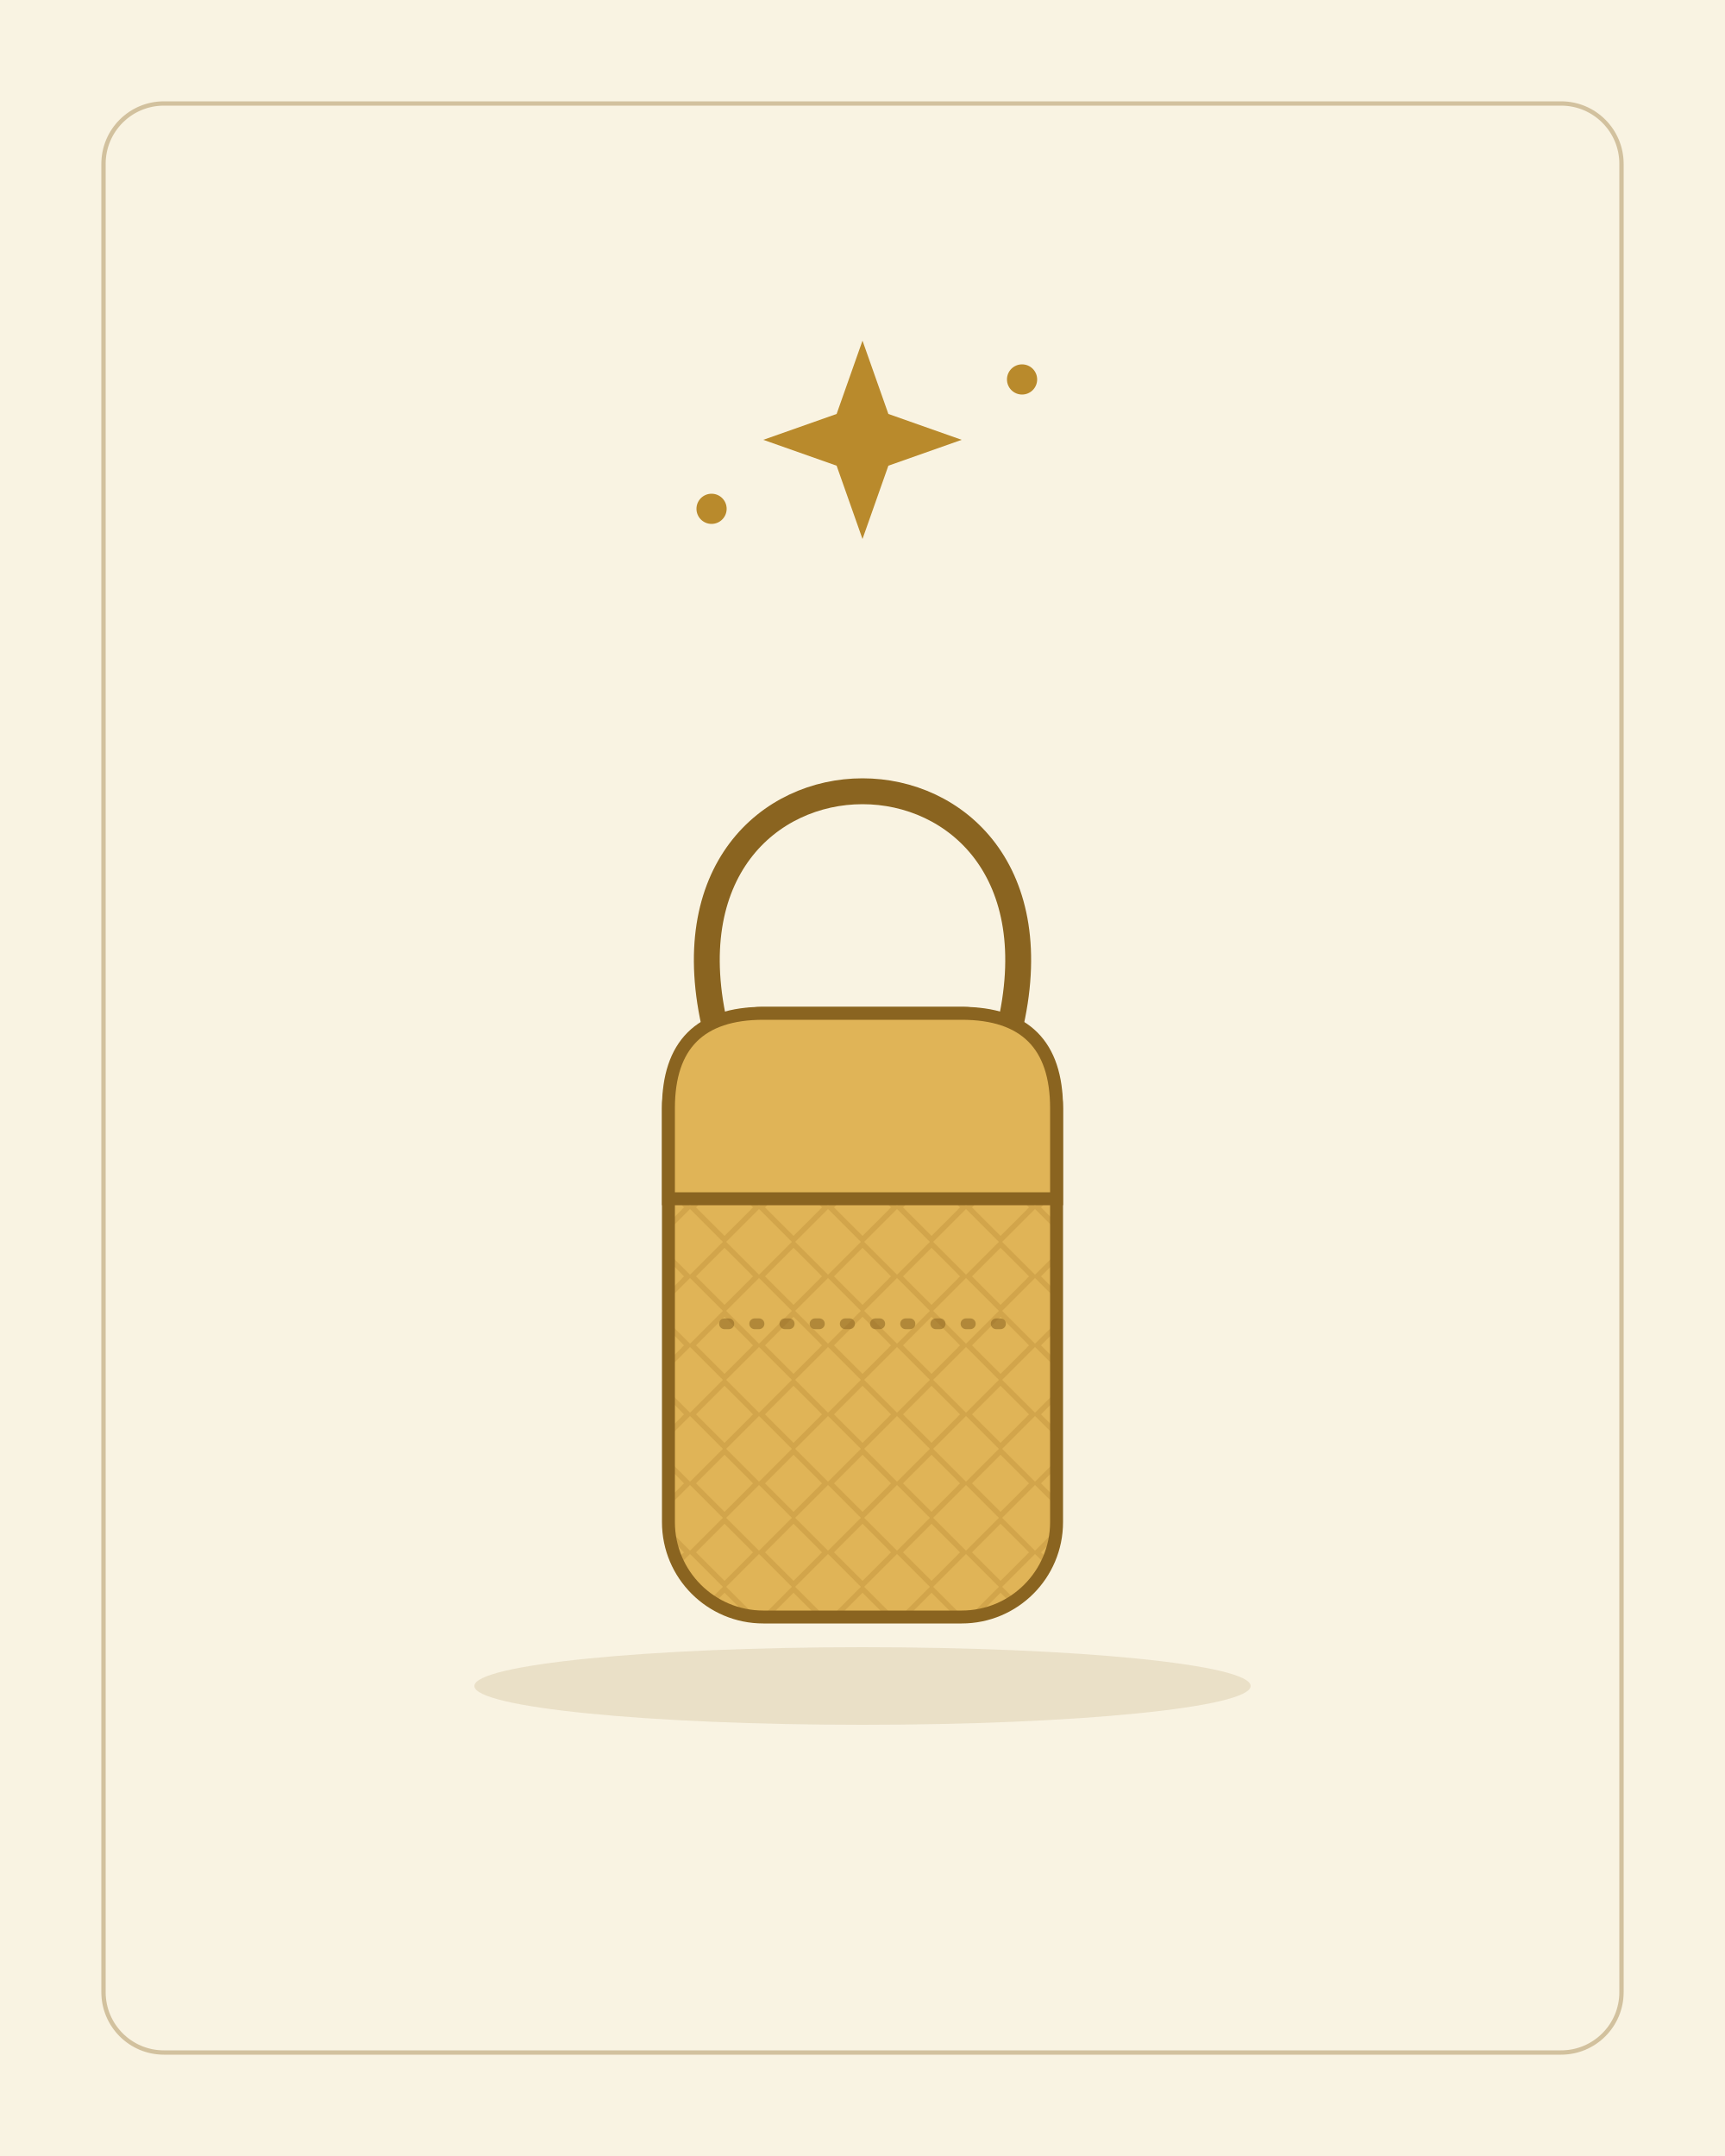
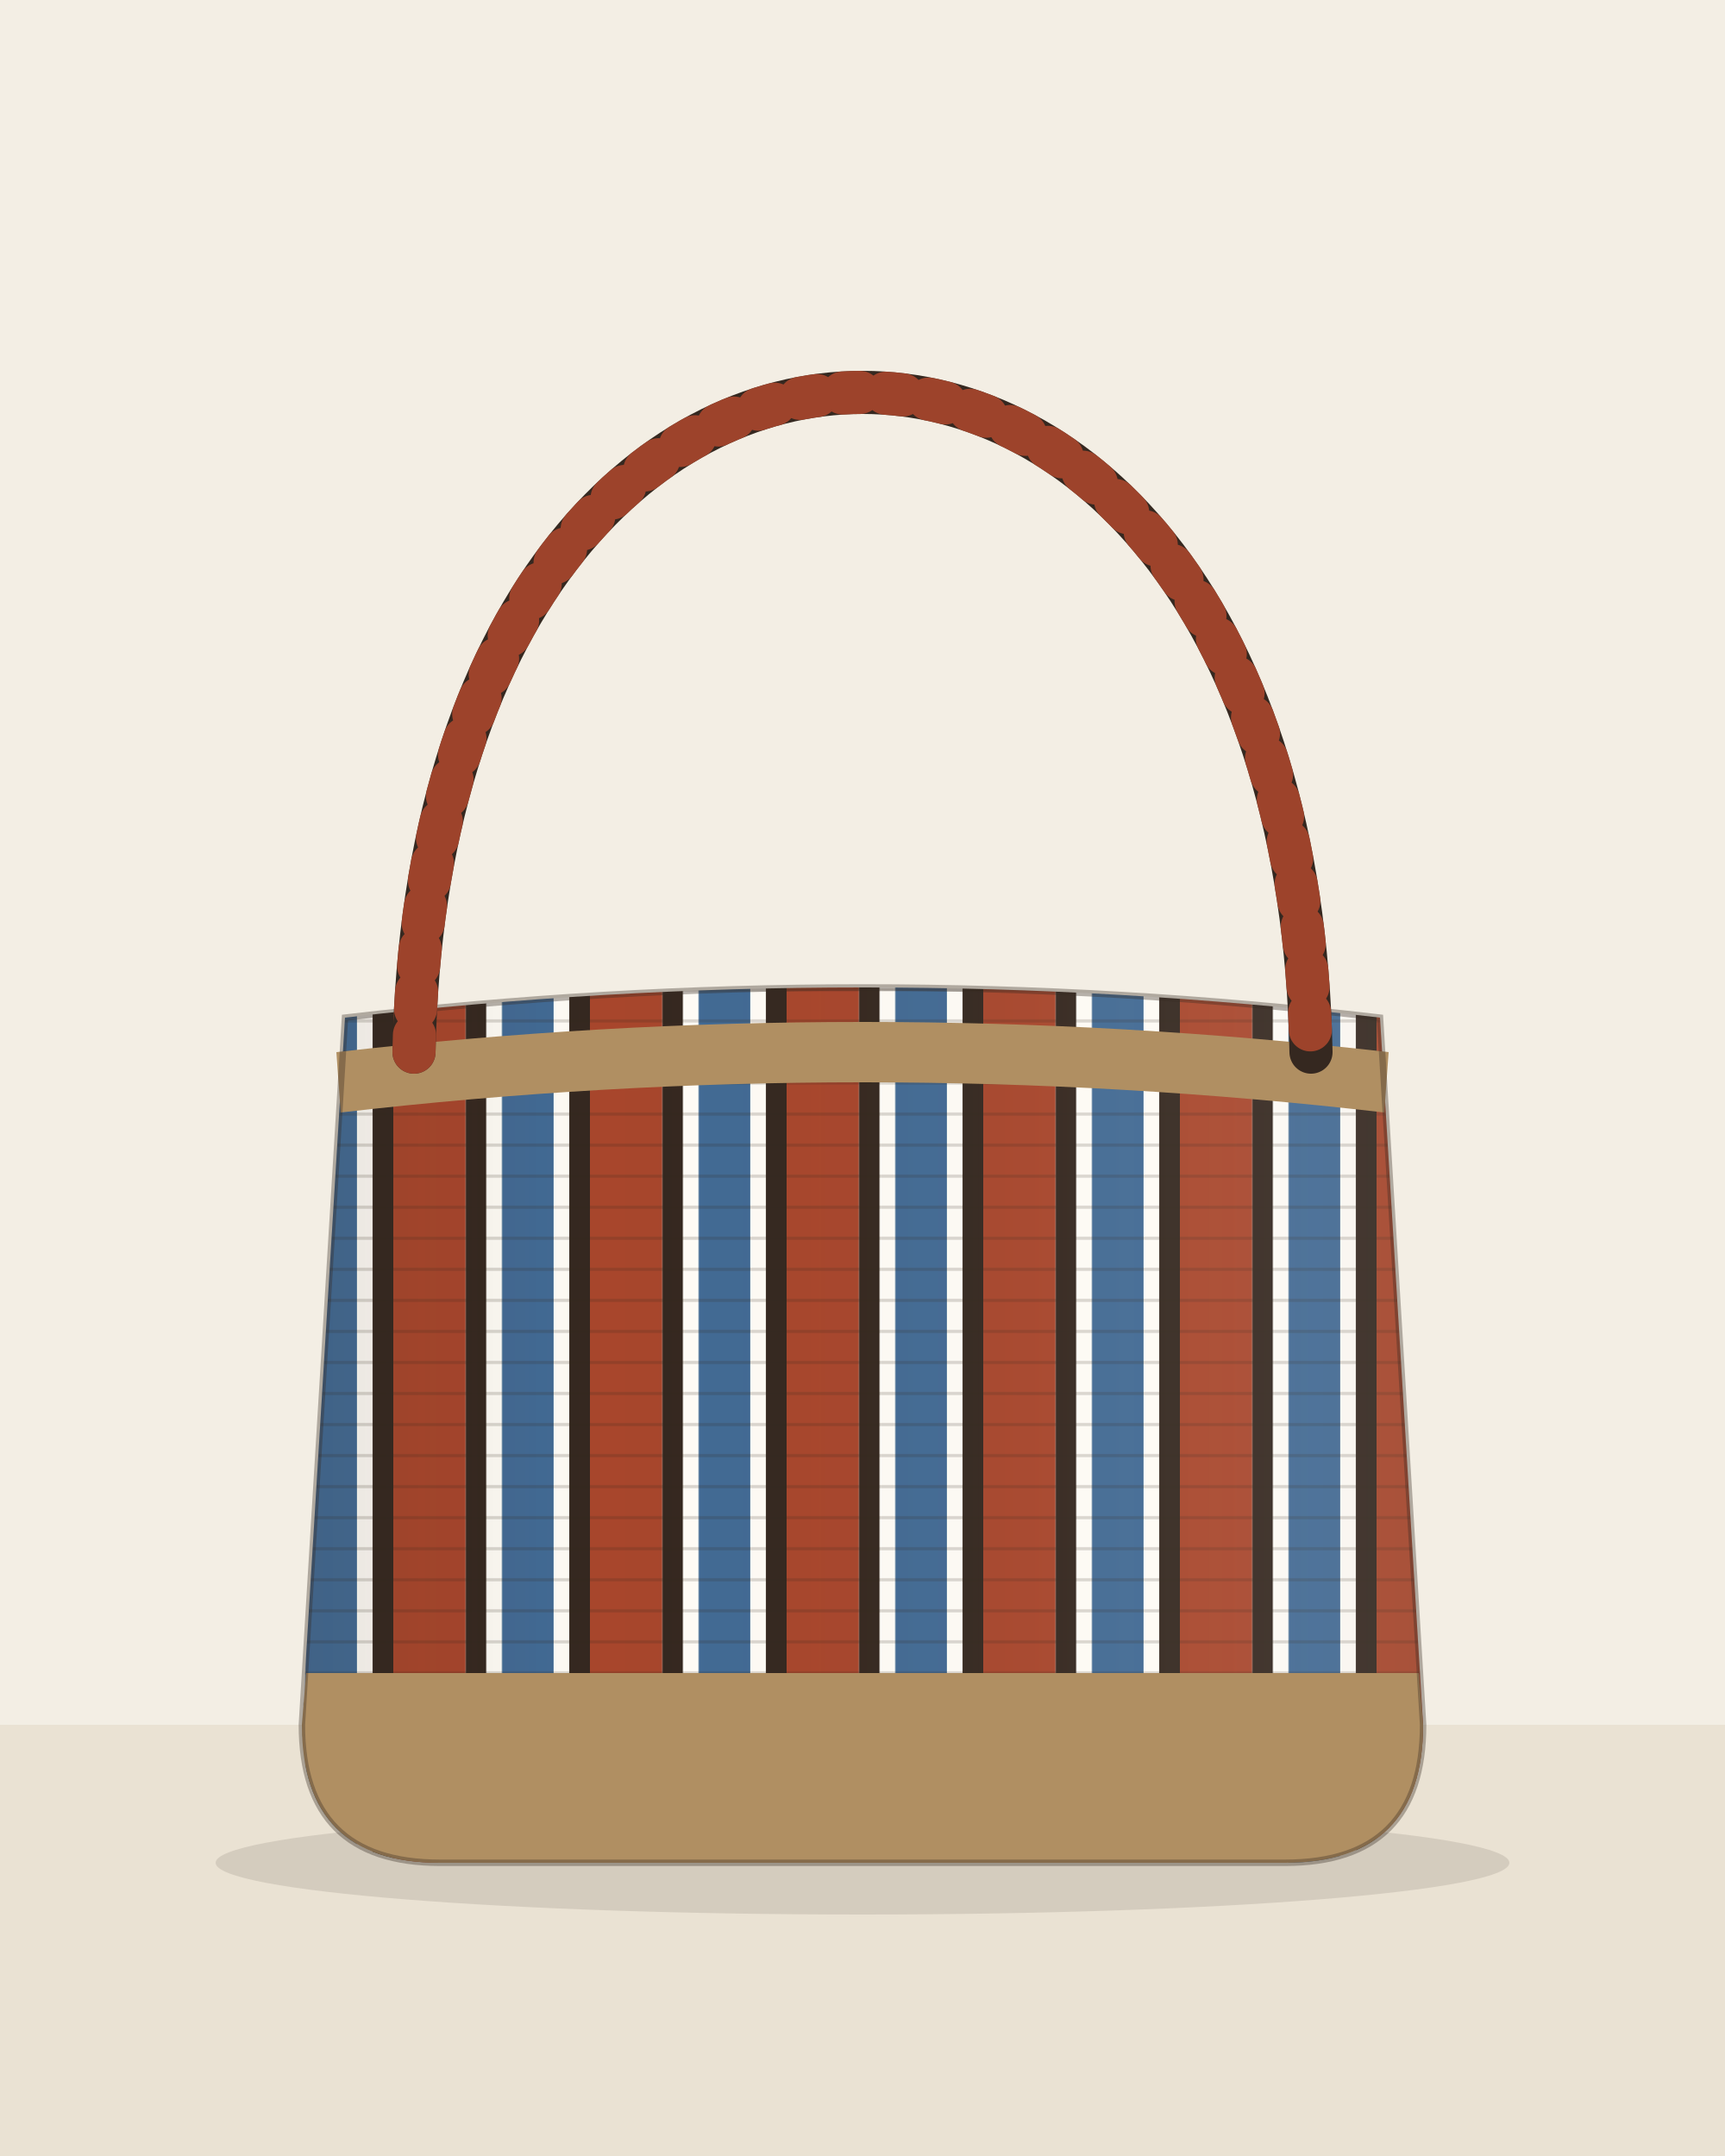
- <svg xmlns="http://www.w3.org/2000/svg" viewBox="0 0 800 1000" role="img" aria-label="Illustration of the tala-sling bag">
-   <rect width="800" height="1000" fill="#F9F3E2" />
-   <rect x="48" y="48" width="704" height="904" rx="28" fill="none" stroke="#8A6420" stroke-width="2" opacity="0.35" />
-   <g fill="#B98A2C">
-     <path d="M400 158l12 34l34 12l-34 12l-12 34l-12-34l-34-12l34-12Z" />
-     <circle cx="330" cy="236" r="7" />
-     <circle cx="474" cy="176" r="7" />
+ <svg xmlns="http://www.w3.org/2000/svg" viewBox="0 0 400 500" role="img" aria-hidden="true" width="400" height="500">
+   <defs>
+     <pattern id="_r_69_p" width="45.6" height="7.2" patternUnits="userSpaceOnUse">
+       <rect x="0" width="16.8" height="7.2" fill="#A8462C" />
+       <rect x="16.8" width="4.8" height="7.2" fill="#352820" />
+       <rect x="21.6" width="3.6" height="7.2" fill="#FFFCF6" />
+       <rect x="25.2" width="12" height="7.2" fill="#426A94" />
+       <rect x="37.2" width="3.6" height="7.2" fill="#FFFCF6" />
+       <rect x="40.8" width="4.8" height="7.2" fill="#352820" />
+       <rect y="6" width="45.6" height="0.72" fill="rgba(53,40,32,0.18)" />
+     </pattern>
+     <clipPath id="_r_69_c">
+       <path d="M80 236 Q200 222 320 236 L330 400 Q330 432 298 432 L102 432 Q70 432 70 400 Z" />
+     </clipPath>
+     <linearGradient id="_r_69_s" x1="0" x2="1">
+       <stop offset="0" stop-color="#352820" stop-opacity="0.22" />
+       <stop offset="0.35" stop-color="#352820" stop-opacity="0" />
+       <stop offset="0.7" stop-color="#fff" stop-opacity="0.06" />
+       <stop offset="1" stop-color="#352820" stop-opacity="0.2" />
+     </linearGradient>
+   </defs>
+   <rect width="400" height="500" fill="#F3EEE4" />
+   <rect y="400" width="400" height="100" fill="#EAE2D3" />
+   <ellipse cx="200" cy="432" rx="150" ry="12" fill="#352820" opacity="0.12" />
+   <g>
+     <rect width="400" height="500" fill="url(#_r_69_p)" clip-path="url(#_r_69_c)" />
+     <rect width="400" height="500" fill="url(#_r_69_s)" clip-path="url(#_r_69_c)" />
+     <g>
+       <path d="M78 244 Q200 230 322 244 L321 258 Q200 244 79 258 Z" fill="#B08F62" opacity="1" />
+       <path d="M70 400 Q70 432 102 432 L298 432 Q330 432 330 400 L329 388 L71 388 Z" fill="#B08F62" />
+     </g>
+     <path d="M80 236 Q200 222 320 236 L330 400 Q330 432 298 432 L102 432 Q70 432 70 400 Z" fill="none" stroke="#352820" stroke-opacity="0.35" stroke-width="1.5" />
+     <g>
+       <g fill="none" stroke-linecap="round">
+         <path d="M96 244 C100 40 300 40 304 244" stroke="#352820" stroke-width="10" />
+         <path d="M96 244 C100 40 300 40 304 244" stroke="#A8462C" stroke-width="10" stroke-dasharray="4 6" opacity="0.9" />
+       </g>
+     </g>
  </g>
-   <ellipse cx="400" cy="782" rx="180" ry="18" fill="#8A6420" opacity="0.14" />
-   <defs>
-     <pattern id="weave-tala-sling" width="32" height="32" patternUnits="userSpaceOnUse">
-       <rect width="32" height="32" fill="#E0B457" />
-       <path d="M16 1L31 16L16 31L1 16Z" fill="none" stroke="#C2933B" stroke-width="2.5" opacity="0.45" />
-     </pattern>
-   </defs>
-   <path d="M332 478C296 330 504 330 468 478" fill="none" stroke="#8A6420" stroke-width="12" />
-   <rect x="310" y="470" width="180" height="280" rx="44" fill="url(#weave-tala-sling)" stroke="#8A6420" stroke-width="6" />
-   <path d="M310 514Q310 470 354 470H446Q490 470 490 514V556H310Z" fill="#E0B457" stroke="#8A6420" stroke-width="6" />
-   <path d="M336 614H464" stroke="#8A6420" stroke-width="5" opacity="0.55" stroke-dasharray="2 12" stroke-linecap="round" />
</svg>
